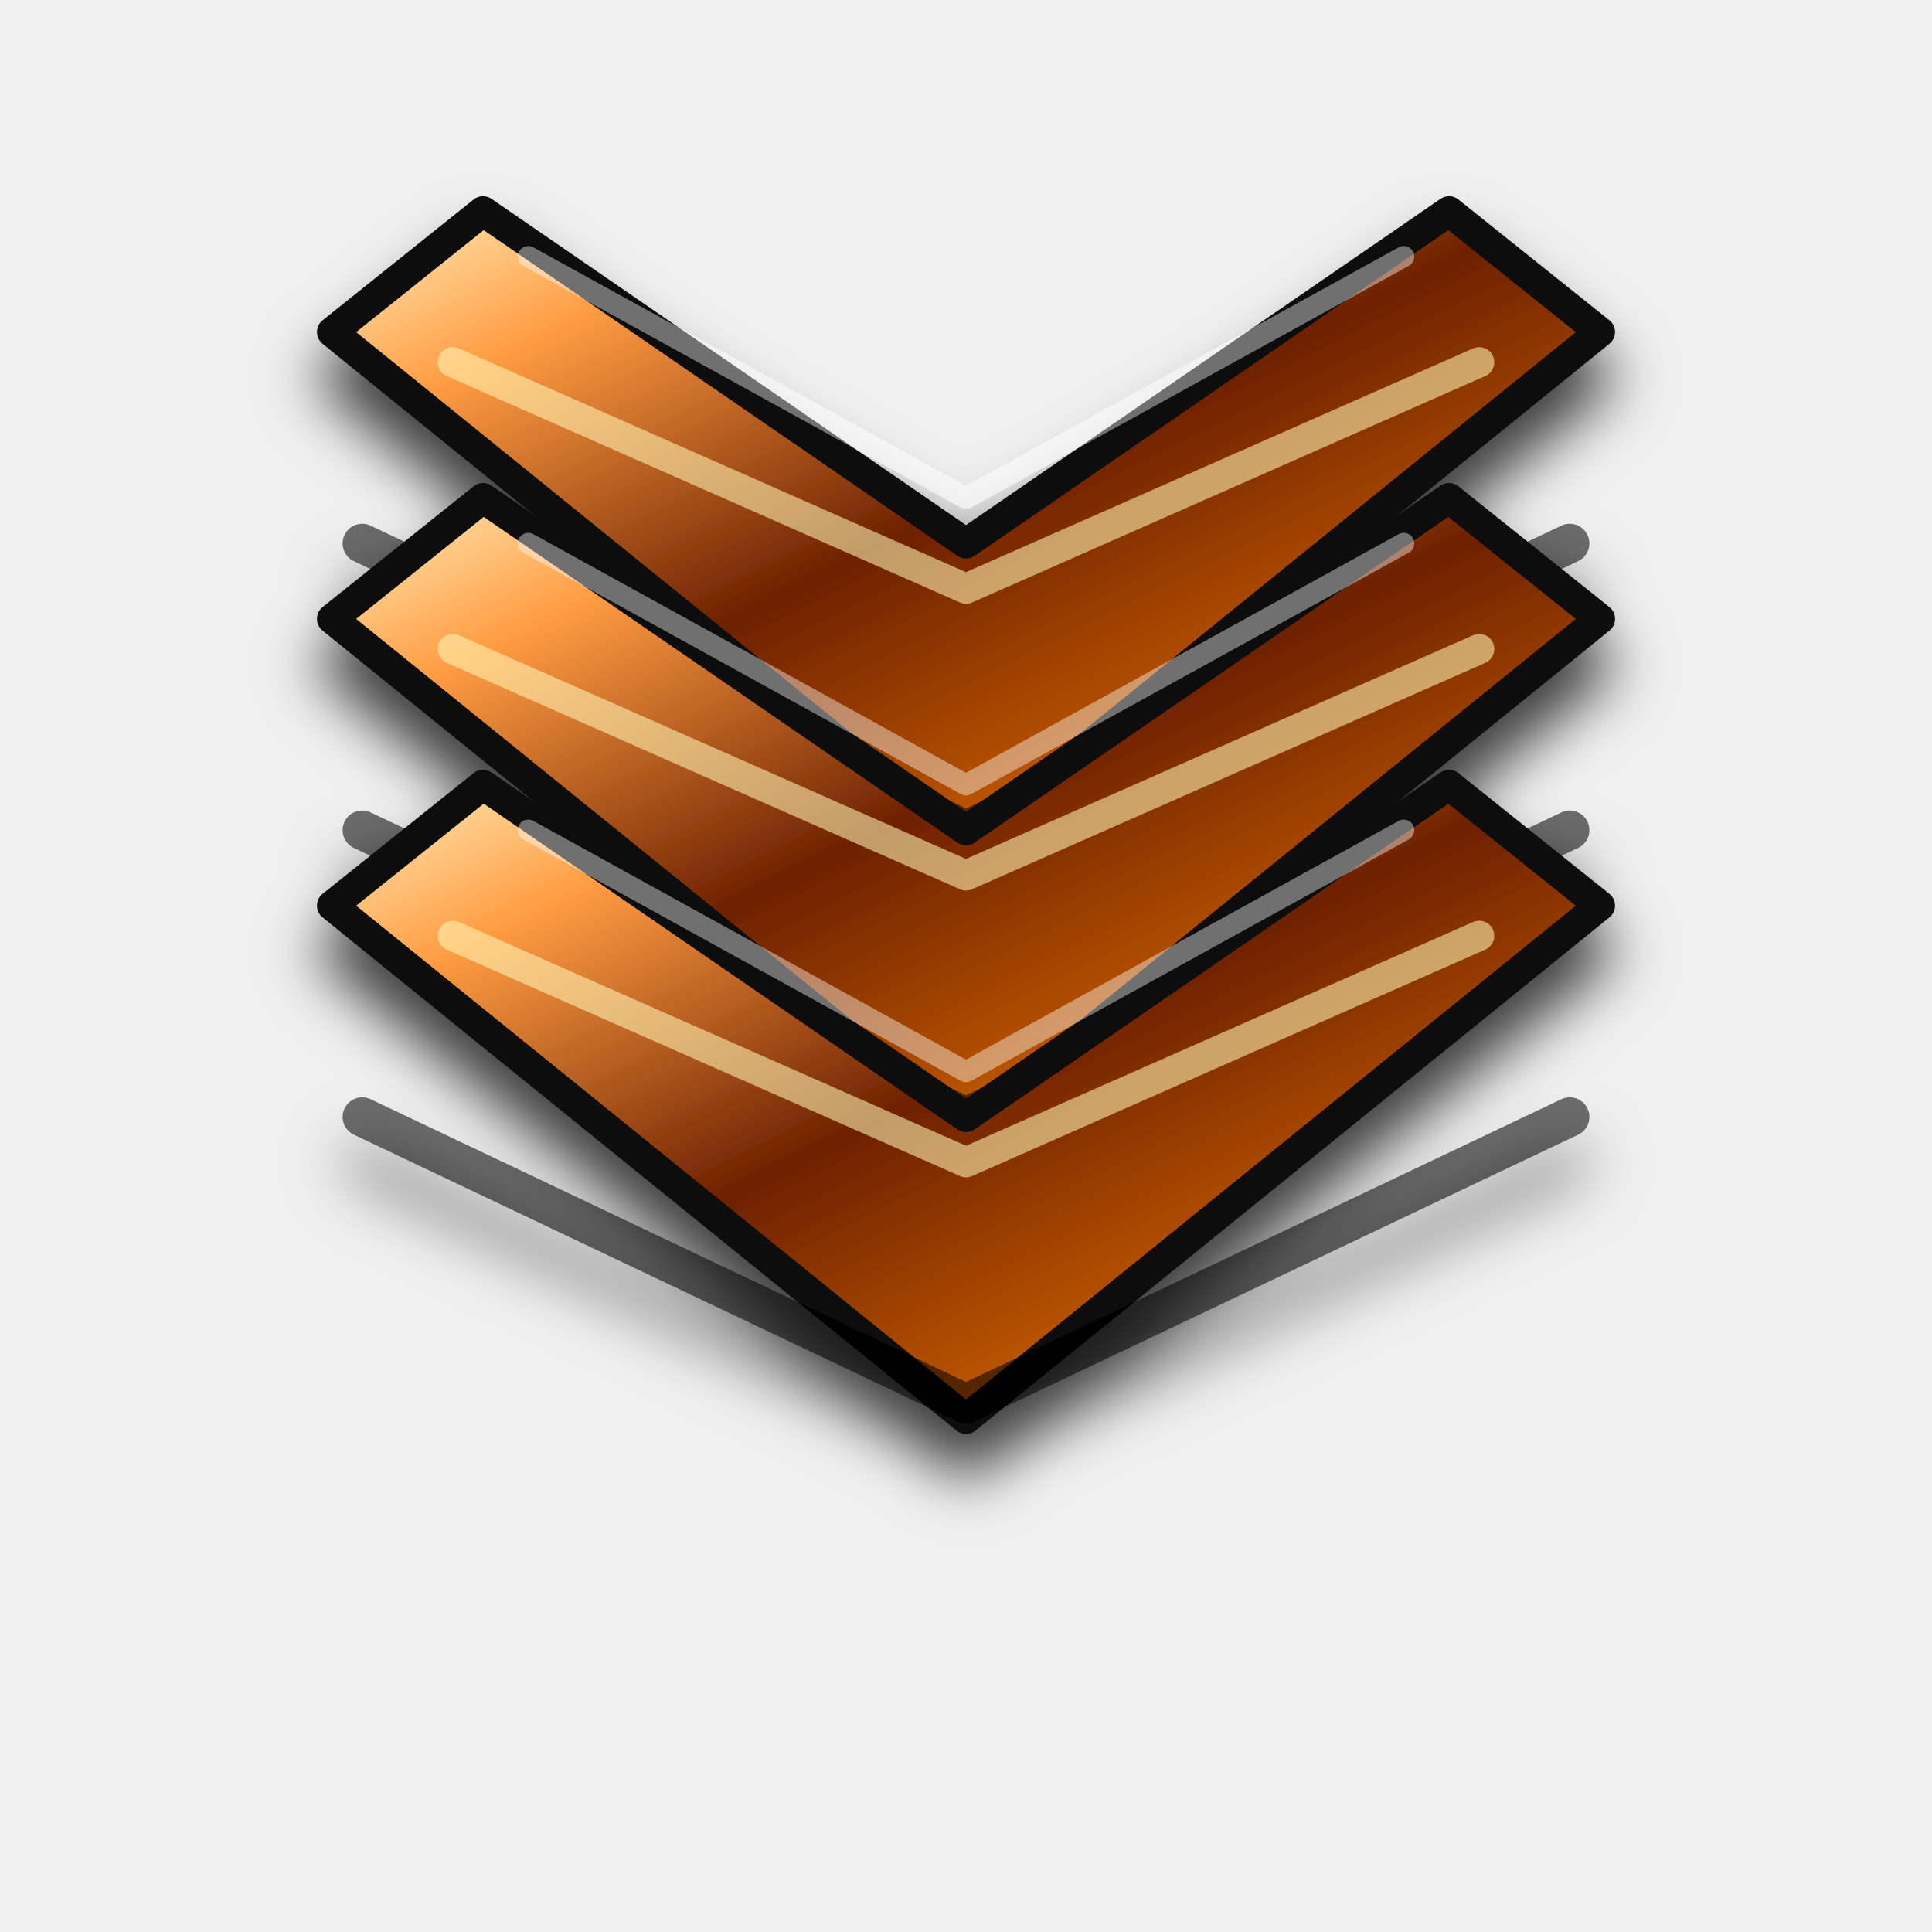
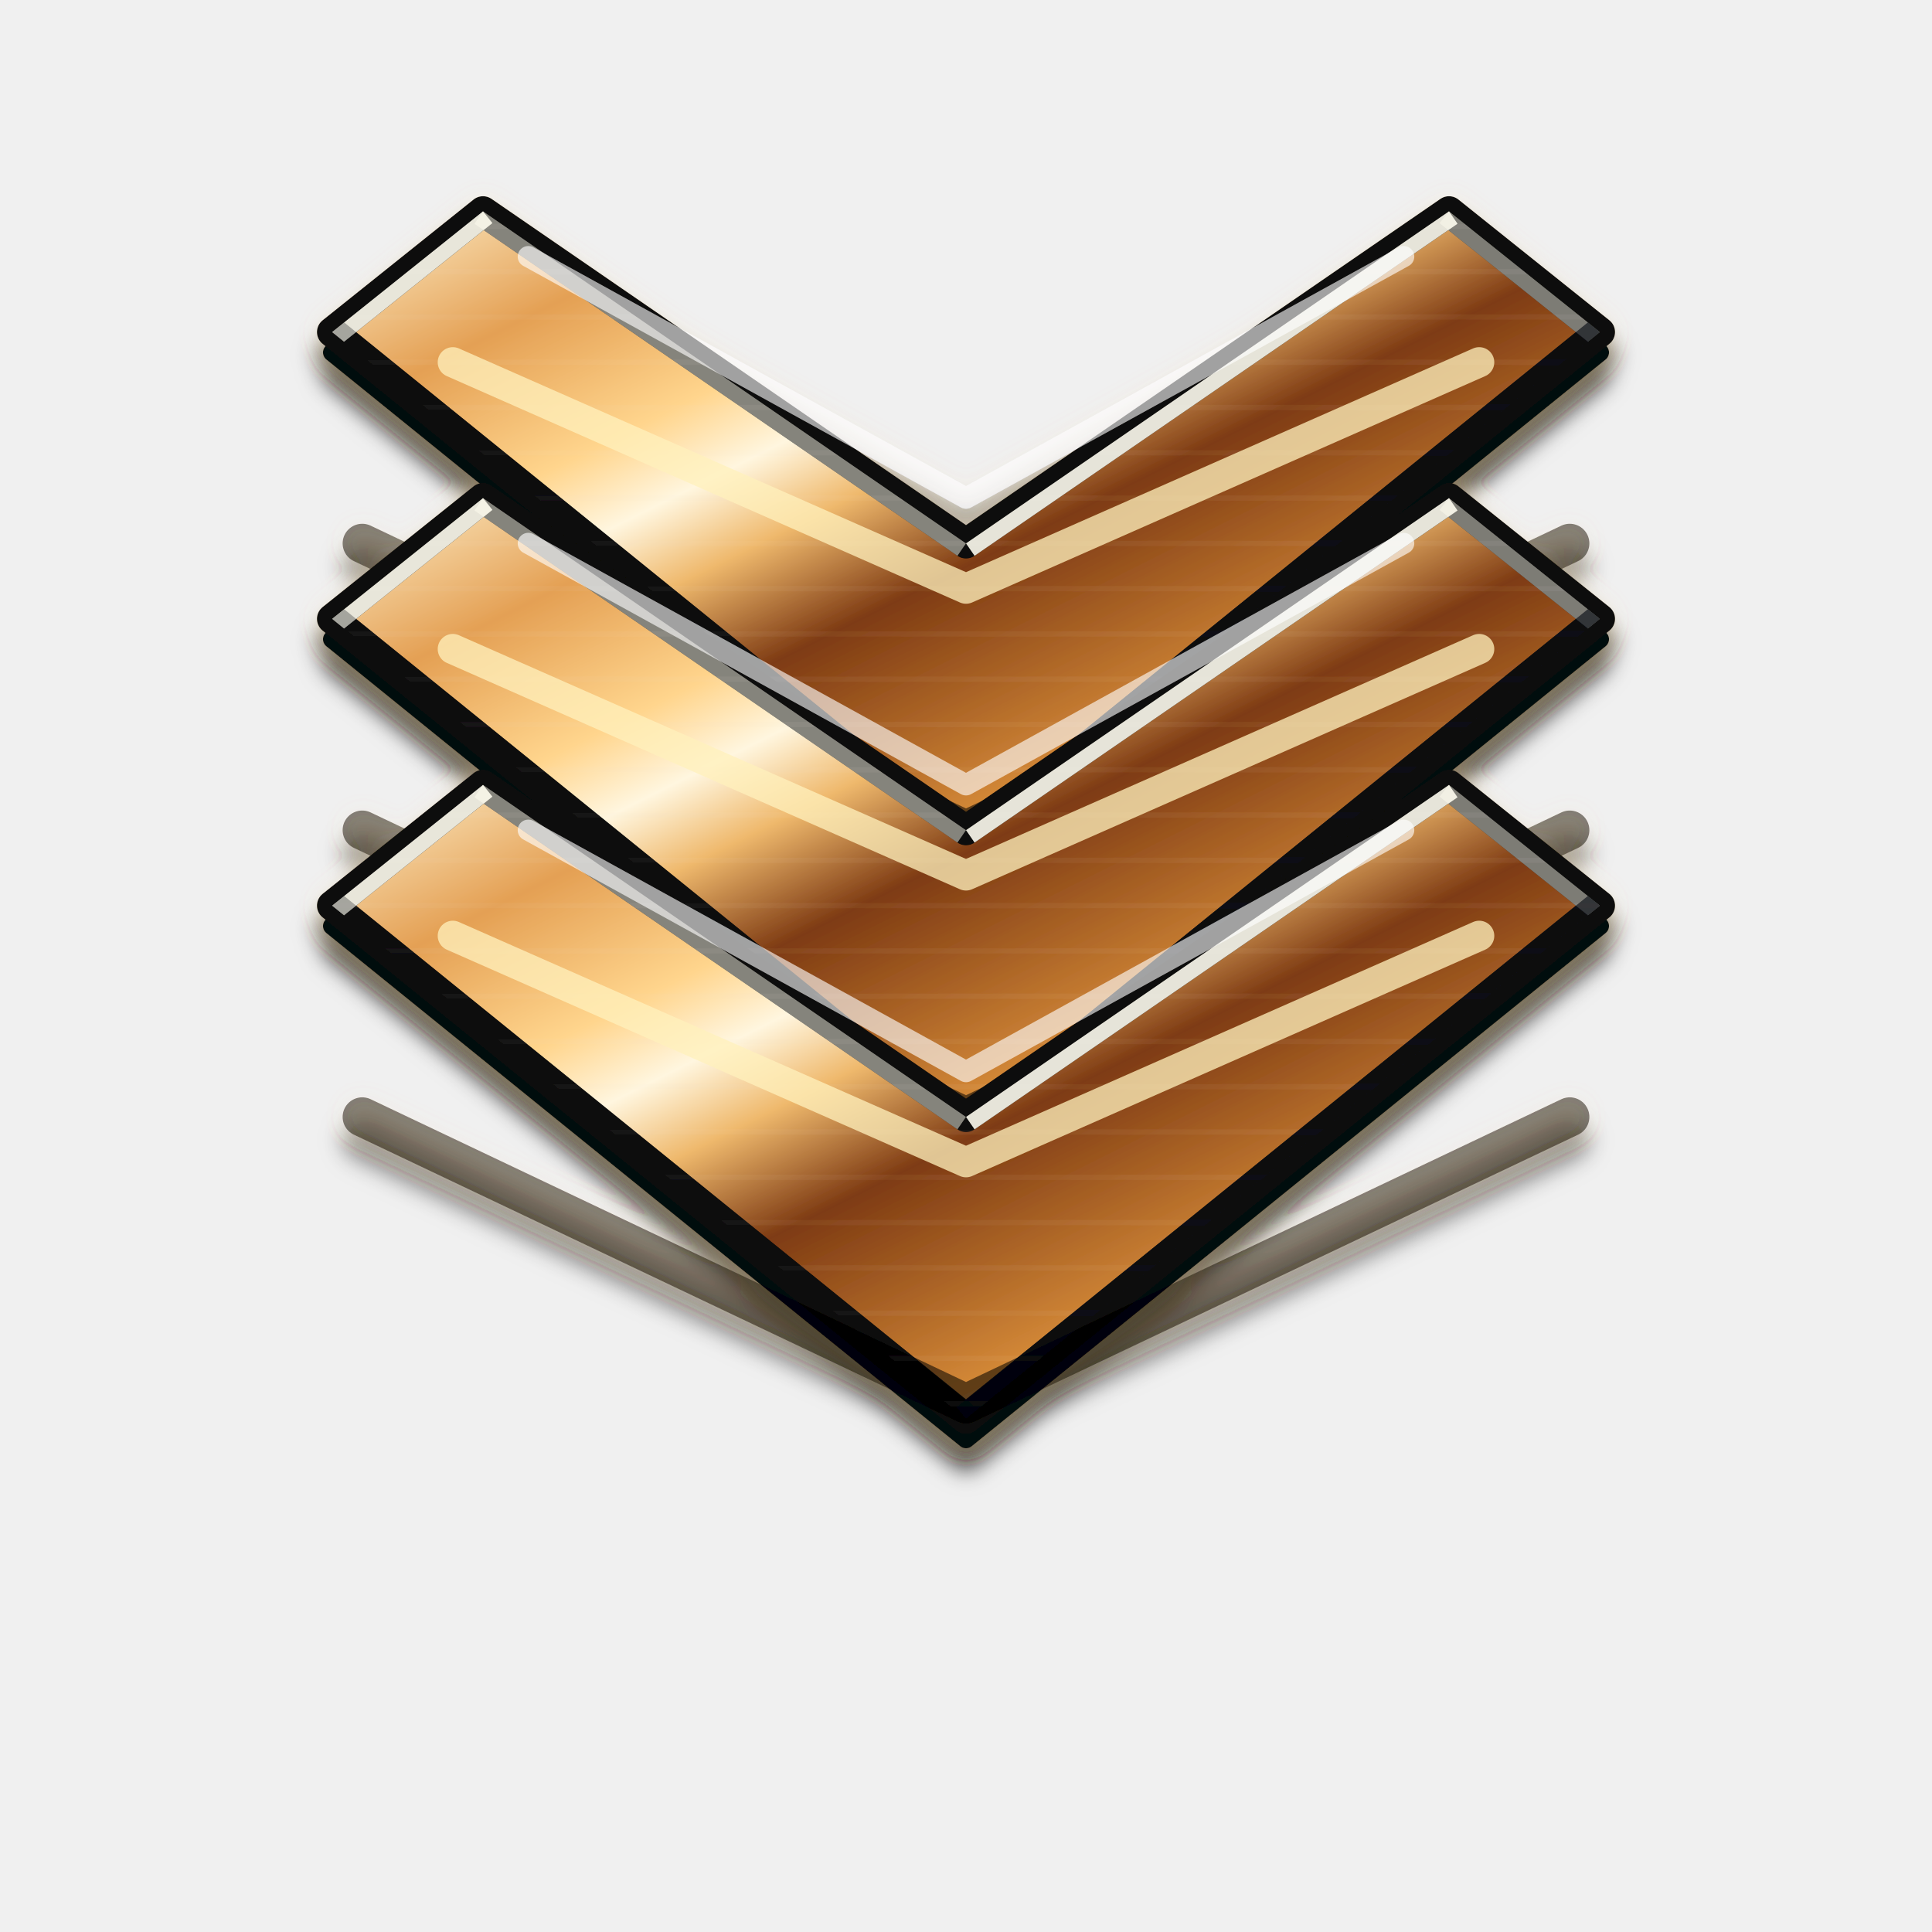
<svg xmlns="http://www.w3.org/2000/svg" width="128" height="128" viewBox="0 0 128 128">
  <defs>
    <linearGradient id="steel" x1="0" y1="0" x2="1" y2="1">
-       <stop offset="0%" stop-color="#f6f2e8" />
-       <stop offset="20%" stop-color="#8e8980" />
-       <stop offset="50%" stop-color="#1e211f" />
-       <stop offset="72%" stop-color="#b9b4a8" />
-       <stop offset="100%" stop-color="#3f3d39" />
+       <stop offset="0%" stop-color="#f5fdff" />
+       <stop offset="18%" stop-color="#9dbdd1" />
+       <stop offset="30%" stop-color="#e1f4ff" />
+       <stop offset="36%" stop-color="#ffffff" />
+       <stop offset="42%" stop-color="#c7e7f7" />
+       <stop offset="53%" stop-color="#3c536b" />
+       <stop offset="72%" stop-color="#bdd9ed" />
+       <stop offset="84%" stop-color="#f4fcff" />
+       <stop offset="100%" stop-color="#5c7d97" />
    </linearGradient>
    <linearGradient id="steel2" x1="0" y1="0" x2="0" y2="1">
      <stop offset="0%" stop-color="#ffffff" />
-       <stop offset="24%" stop-color="#bfc4c6" />
-       <stop offset="48%" stop-color="#383b3d" />
-       <stop offset="75%" stop-color="#8f9698" />
-       <stop offset="100%" stop-color="#0c0d0f" />
+       <stop offset="18%" stop-color="#b0cddd" />
+       <stop offset="31%" stop-color="#f2fdff" />
+       <stop offset="37%" stop-color="#ffffff" />
+       <stop offset="43%" stop-color="#c5e5f4" />
+       <stop offset="52%" stop-color="#425c73" />
+       <stop offset="72%" stop-color="#b9d4e8" />
+       <stop offset="84%" stop-color="#edfbff" />
+       <stop offset="100%" stop-color="#567990" />
    </linearGradient>
    <linearGradient id="darkMetal" x1="0" y1="0" x2="1" y2="1">
-       <stop offset="0%" stop-color="#343536" />
-       <stop offset="45%" stop-color="#070808" />
-       <stop offset="100%" stop-color="#5a5c5d" />
+       <stop offset="0%" stop-color="#536572" />
+       <stop offset="45%" stop-color="#142433" />
+       <stop offset="100%" stop-color="#7e94a6" />
    </linearGradient>
    <linearGradient id="blueCore" x1="0" y1="0" x2="1" y2="0">
-       <stop offset="0%" stop-color="#002cc8" />
-       <stop offset="28%" stop-color="#02b7ff" />
-       <stop offset="50%" stop-color="#d7ffff" />
-       <stop offset="72%" stop-color="#0095ff" />
-       <stop offset="100%" stop-color="#001da7" />
+       <stop offset="0%" stop-color="#0039ca" />
+       <stop offset="25%" stop-color="#00bfff" />
+       <stop offset="42%" stop-color="#62e6ff" />
+       <stop offset="49%" stop-color="#f4ffff" />
+       <stop offset="54%" stop-color="#baffff" />
+       <stop offset="72%" stop-color="#00a9ff" />
+       <stop offset="100%" stop-color="#00349b" />
    </linearGradient>
    <radialGradient id="blueGlow" cx="50%" cy="50%" r="50%">
      <stop offset="0%" stop-color="#cbffff" stop-opacity=".95" />
-       <stop offset="45%" stop-color="#00aaff" stop-opacity=".55" />
+       <stop offset="45%" stop-color="#00c4ff" stop-opacity=".72" />
      <stop offset="100%" stop-color="#003bff" stop-opacity="0" />
    </radialGradient>
    <linearGradient id="copper" x1="0" y1="0" x2="1" y2="1">
-       <stop offset="0%" stop-color="#fff2c0" />
-       <stop offset="18%" stop-color="#ff9c42" />
-       <stop offset="48%" stop-color="#6e2100" />
-       <stop offset="76%" stop-color="#c45b00" />
-       <stop offset="100%" stop-color="#ffd16a" />
+       <stop offset="0%" stop-color="#fff4d2" />
+       <stop offset="16%" stop-color="#e4a054" />
+       <stop offset="29%" stop-color="#ffd58d" />
+       <stop offset="36%" stop-color="#fff6df" />
+       <stop offset="43%" stop-color="#efb96d" />
+       <stop offset="53%" stop-color="#7e3b13" />
+       <stop offset="73%" stop-color="#d58a38" />
+       <stop offset="85%" stop-color="#ffd17f" />
+       <stop offset="100%" stop-color="#985221" />
    </linearGradient>
    <linearGradient id="gold" x1="0" y1="0" x2="1" y2="1">
-       <stop offset="0%" stop-color="#fff7af" />
-       <stop offset="20%" stop-color="#ffbd20" />
-       <stop offset="44%" stop-color="#7a3d00" />
-       <stop offset="70%" stop-color="#e98a00" />
-       <stop offset="100%" stop-color="#fff06a" />
+       <stop offset="0%" stop-color="#fffbd4" />
+       <stop offset="16%" stop-color="#e9b83d" />
+       <stop offset="29%" stop-color="#f9d96c" />
+       <stop offset="36%" stop-color="#fffef0" />
+       <stop offset="43%" stop-color="#ffed95" />
+       <stop offset="53%" stop-color="#9d6916" />
+       <stop offset="71%" stop-color="#e7b632" />
+       <stop offset="84%" stop-color="#fff6b6" />
+       <stop offset="100%" stop-color="#ac791b" />
    </linearGradient>
    <linearGradient id="redGem" x1="0" y1="0" x2="0" y2="1">
-       <stop offset="0%" stop-color="#ff6b25" />
-       <stop offset="45%" stop-color="#a5120b" />
-       <stop offset="100%" stop-color="#430007" />
+       <stop offset="0%" stop-color="#ff9a7c" />
+       <stop offset="26%" stop-color="#e14b43" />
+       <stop offset="42%" stop-color="#ffbe9c" />
+       <stop offset="52%" stop-color="#b22530" />
+       <stop offset="76%" stop-color="#731825" />
+       <stop offset="100%" stop-color="#421020" />
    </linearGradient>
    <filter id="shadow" x="-30%" y="-30%" width="160%" height="160%">
-       <feDropShadow dx="0" dy="3" stdDeviation="2" flood-color="#000000" flood-opacity=".75" />
+       <feDropShadow dx="0" dy="1.5" stdDeviation="0.7" flood-color="#000000" flood-opacity=".75" />
    </filter>
    <filter id="glow" x="-70%" y="-70%" width="240%" height="240%">
-       <feGaussianBlur stdDeviation="3.2" result="blur" />
+       <feGaussianBlur stdDeviation="1.6" result="blur" />
      <feMerge>
        <feMergeNode in="blur" />
        <feMergeNode in="SourceGraphic" />
      </feMerge>
    </filter>
+     <filter id="metalAura" x="-15%" y="-15%" width="130%" height="130%">
+       <feDropShadow dx="0" dy="0" stdDeviation=".65" flood-color="#ffd28a" flood-opacity="0.14" />
+     </filter>
  </defs>
  <g filter="url(#shadow)">
-     <polygon points="22.0,22.0 32.0,14.0 64.0,36.0 96.0,14.0 106.0,22.0 64.0,56.0" fill="url(#copper)" stroke="#090807" stroke-width="2.0" stroke-linejoin="round" />
-     <path d="M 30.0 24.0 L 64.0 39.0 L 98.0 24.0" fill="none" stroke="#fff4b4" stroke-width="2.0" stroke-linejoin="round" stroke-linecap="round" opacity=".58" />
-     <path d="M 24.0 36.0 L 64.0 55.0 L 104.0 36.0" fill="none" stroke="#000000" stroke-width="2.6" stroke-linejoin="round" stroke-linecap="round" opacity=".55" />
-     <path d="M 35.0 17.0 L 64.0 33.0 L 93.0 17.0" fill="none" stroke="#ffffff" stroke-width="1.4" stroke-linejoin="round" stroke-linecap="round" opacity=".42" />
-     <polygon points="22.0,41.0 32.0,33.0 64.0,55.0 96.0,33.0 106.0,41.0 64.0,75.0" fill="url(#copper)" stroke="#090807" stroke-width="2.0" stroke-linejoin="round" />
-     <path d="M 30.0 43.0 L 64.0 58.0 L 98.0 43.0" fill="none" stroke="#fff4b4" stroke-width="2.0" stroke-linejoin="round" stroke-linecap="round" opacity=".58" />
-     <path d="M 24.0 55.0 L 64.0 74.0 L 104.0 55.0" fill="none" stroke="#000000" stroke-width="2.6" stroke-linejoin="round" stroke-linecap="round" opacity=".55" />
-     <path d="M 35.0 36.0 L 64.0 52.0 L 93.0 36.0" fill="none" stroke="#ffffff" stroke-width="1.4" stroke-linejoin="round" stroke-linecap="round" opacity=".42" />
-     <polygon points="22.0,60.0 32.0,52.0 64.0,74.0 96.0,52.0 106.0,60.0 64.0,94.0" fill="url(#copper)" stroke="#090807" stroke-width="2.0" stroke-linejoin="round" />
-     <path d="M 30.0 62.0 L 64.0 77.0 L 98.0 62.0" fill="none" stroke="#fff4b4" stroke-width="2.0" stroke-linejoin="round" stroke-linecap="round" opacity=".58" />
-     <path d="M 24.0 74.0 L 64.0 93.0 L 104.0 74.0" fill="none" stroke="#000000" stroke-width="2.6" stroke-linejoin="round" stroke-linecap="round" opacity=".55" />
-     <path d="M 35.0 55.0 L 64.0 71.0 L 93.0 55.0" fill="none" stroke="#ffffff" stroke-width="1.4" stroke-linejoin="round" stroke-linecap="round" opacity=".42" />
+     <g filter="url(#metalAura)">
+       <polygon points="22.0,22.0 32.0,14.0 64.0,36.0 96.0,14.0 106.0,22.0 64.0,56.0" fill="#26323e" stroke="#020810" stroke-width="1.2" stroke-linejoin="round" transform="translate(0 1.35)" />
+       <polygon points="22.0,22.0 32.0,14.0 64.0,36.0 96.0,14.0 106.0,22.0 64.0,56.0" fill="url(#copper)" stroke="#090807" stroke-width="2.0" stroke-linejoin="round" />
+       <clipPath id="bevel-1">
+         <polygon points="22.0,22.0 32.0,14.0 64.0,36.0 96.0,14.0 106.0,22.0 64.0,56.0" />
+       </clipPath>
+       <g clip-path="url(#bevel-1)">
+         <path d="M0 0 H128 M0 3 H128 M0 6 H128 M0 9 H128 M0 12 H128 M0 15 H128 M0 18 H128 M0 21 H128 M0 24 H128 M0 27 H128 M0 30 H128 M0 33 H128 M0 36 H128 M0 39 H128 M0 42 H128 M0 45 H128 M0 48 H128 M0 51 H128 M0 54 H128 M0 57 H128 M0 60 H128 M0 63 H128 M0 66 H128 M0 69 H128 M0 72 H128 M0 75 H128 M0 78 H128 M0 81 H128 M0 84 H128 M0 87 H128 M0 90 H128 M0 93 H128 M0 96 H128 M0 99 H128 M0 102 H128 M0 105 H128 M0 108 H128 M0 111 H128 M0 114 H128 M0 117 H128 M0 120 H128 M0 123 H128 M0 126 H128" fill="none" stroke="#f2e7cd" stroke-opacity=".055" stroke-width=".35" />
+         <path d="M22.0 22.0 L32.0 14.0" fill="none" stroke="#fffdf0" stroke-opacity="0.903" stroke-width="2.0" />
+         <path d="M32.0 14.0 L64.0 36.0" fill="none" stroke="#fffdf0" stroke-opacity="0.506" stroke-width="2.0" />
+         <path d="M64.0 36.0 L96.0 14.0" fill="none" stroke="#fffdf0" stroke-opacity="0.897" stroke-width="2.0" />
+         <path d="M96.0 14.0 L106.0 22.0" fill="none" stroke="#fffdf0" stroke-opacity="0.471" stroke-width="2.0" />
+         <path d="M106.0 22.0 L64.0 56.0" fill="none" stroke="#0c1017" stroke-opacity="0.658" stroke-width="2.0" />
+         <path d="M64.0 56.0 L22.0 22.0" fill="none" stroke="#0c1017" stroke-opacity="0.302" stroke-width="2.0" />
+       </g>
+       <path d="M 30.0 24.0 L 64.0 39.0 L 98.0 24.0" fill="none" stroke="#fff1bc" stroke-width="2.0" stroke-linejoin="round" stroke-linecap="round" opacity=".76" />
+       <path d="M 24.0 36.0 L 64.0 55.0 L 104.0 36.0" fill="none" stroke="#000000" stroke-width="2.6" stroke-linejoin="round" stroke-linecap="round" opacity=".55" />
+       <path d="M 35.0 17.0 L 64.0 33.0 L 93.0 17.0" fill="none" stroke="#ffffff" stroke-width="1.4" stroke-linejoin="round" stroke-linecap="round" opacity=".62" />
+       <polygon points="22.0,41.0 32.0,33.0 64.0,55.0 96.0,33.0 106.0,41.0 64.0,75.0" fill="#26323e" stroke="#020810" stroke-width="1.2" stroke-linejoin="round" transform="translate(0 1.35)" />
+       <polygon points="22.0,41.0 32.0,33.0 64.0,55.0 96.0,33.0 106.0,41.0 64.0,75.0" fill="url(#copper)" stroke="#090807" stroke-width="2.0" stroke-linejoin="round" />
+       <clipPath id="bevel-2">
+         <polygon points="22.0,41.0 32.0,33.0 64.0,55.0 96.0,33.0 106.0,41.0 64.0,75.0" />
+       </clipPath>
+       <g clip-path="url(#bevel-2)">
+         <path d="M0 0 H128 M0 3 H128 M0 6 H128 M0 9 H128 M0 12 H128 M0 15 H128 M0 18 H128 M0 21 H128 M0 24 H128 M0 27 H128 M0 30 H128 M0 33 H128 M0 36 H128 M0 39 H128 M0 42 H128 M0 45 H128 M0 48 H128 M0 51 H128 M0 54 H128 M0 57 H128 M0 60 H128 M0 63 H128 M0 66 H128 M0 69 H128 M0 72 H128 M0 75 H128 M0 78 H128 M0 81 H128 M0 84 H128 M0 87 H128 M0 90 H128 M0 93 H128 M0 96 H128 M0 99 H128 M0 102 H128 M0 105 H128 M0 108 H128 M0 111 H128 M0 114 H128 M0 117 H128 M0 120 H128 M0 123 H128 M0 126 H128" fill="none" stroke="#f2e7cd" stroke-opacity=".055" stroke-width=".35" />
+         <path d="M22.0 41.0 L32.0 33.0" fill="none" stroke="#fffdf0" stroke-opacity="0.903" stroke-width="2.0" />
+         <path d="M32.0 33.0 L64.0 55.0" fill="none" stroke="#fffdf0" stroke-opacity="0.506" stroke-width="2.0" />
+         <path d="M64.0 55.0 L96.0 33.0" fill="none" stroke="#fffdf0" stroke-opacity="0.897" stroke-width="2.0" />
+         <path d="M96.0 33.0 L106.0 41.0" fill="none" stroke="#fffdf0" stroke-opacity="0.471" stroke-width="2.0" />
+         <path d="M106.0 41.0 L64.0 75.0" fill="none" stroke="#0c1017" stroke-opacity="0.658" stroke-width="2.0" />
+         <path d="M64.0 75.0 L22.0 41.0" fill="none" stroke="#0c1017" stroke-opacity="0.302" stroke-width="2.0" />
+       </g>
+       <path d="M 30.0 43.0 L 64.0 58.0 L 98.0 43.0" fill="none" stroke="#fff1bc" stroke-width="2.0" stroke-linejoin="round" stroke-linecap="round" opacity=".76" />
+       <path d="M 24.0 55.0 L 64.0 74.0 L 104.0 55.0" fill="none" stroke="#000000" stroke-width="2.6" stroke-linejoin="round" stroke-linecap="round" opacity=".55" />
+       <path d="M 35.0 36.0 L 64.0 52.0 L 93.0 36.0" fill="none" stroke="#ffffff" stroke-width="1.4" stroke-linejoin="round" stroke-linecap="round" opacity=".62" />
+       <polygon points="22.0,60.0 32.0,52.0 64.0,74.0 96.0,52.0 106.0,60.0 64.0,94.0" fill="#26323e" stroke="#020810" stroke-width="1.2" stroke-linejoin="round" transform="translate(0 1.35)" />
+       <polygon points="22.0,60.0 32.0,52.0 64.0,74.0 96.0,52.0 106.0,60.0 64.0,94.0" fill="url(#copper)" stroke="#090807" stroke-width="2.0" stroke-linejoin="round" />
+       <clipPath id="bevel-3">
+         <polygon points="22.0,60.0 32.0,52.0 64.0,74.0 96.0,52.0 106.0,60.0 64.0,94.0" />
+       </clipPath>
+       <g clip-path="url(#bevel-3)">
+         <path d="M0 0 H128 M0 3 H128 M0 6 H128 M0 9 H128 M0 12 H128 M0 15 H128 M0 18 H128 M0 21 H128 M0 24 H128 M0 27 H128 M0 30 H128 M0 33 H128 M0 36 H128 M0 39 H128 M0 42 H128 M0 45 H128 M0 48 H128 M0 51 H128 M0 54 H128 M0 57 H128 M0 60 H128 M0 63 H128 M0 66 H128 M0 69 H128 M0 72 H128 M0 75 H128 M0 78 H128 M0 81 H128 M0 84 H128 M0 87 H128 M0 90 H128 M0 93 H128 M0 96 H128 M0 99 H128 M0 102 H128 M0 105 H128 M0 108 H128 M0 111 H128 M0 114 H128 M0 117 H128 M0 120 H128 M0 123 H128 M0 126 H128" fill="none" stroke="#f2e7cd" stroke-opacity=".055" stroke-width=".35" />
+         <path d="M22.0 60.0 L32.0 52.0" fill="none" stroke="#fffdf0" stroke-opacity="0.903" stroke-width="2.0" />
+         <path d="M32.0 52.0 L64.0 74.0" fill="none" stroke="#fffdf0" stroke-opacity="0.506" stroke-width="2.0" />
+         <path d="M64.0 74.0 L96.0 52.0" fill="none" stroke="#fffdf0" stroke-opacity="0.897" stroke-width="2.0" />
+         <path d="M96.0 52.0 L106.0 60.0" fill="none" stroke="#fffdf0" stroke-opacity="0.471" stroke-width="2.0" />
+         <path d="M106.0 60.0 L64.0 94.0" fill="none" stroke="#0c1017" stroke-opacity="0.658" stroke-width="2.0" />
+         <path d="M64.0 94.0 L22.0 60.0" fill="none" stroke="#0c1017" stroke-opacity="0.302" stroke-width="2.0" />
+       </g>
+       <path d="M 30.0 62.0 L 64.0 77.0 L 98.0 62.0" fill="none" stroke="#fff1bc" stroke-width="2.0" stroke-linejoin="round" stroke-linecap="round" opacity=".76" />
+       <path d="M 24.0 74.0 L 64.0 93.0 L 104.0 74.0" fill="none" stroke="#000000" stroke-width="2.6" stroke-linejoin="round" stroke-linecap="round" opacity=".55" />
+       <path d="M 35.0 55.0 L 64.0 71.0 L 93.0 55.0" fill="none" stroke="#ffffff" stroke-width="1.4" stroke-linejoin="round" stroke-linecap="round" opacity=".62" />
+     </g>
  </g>
</svg>
